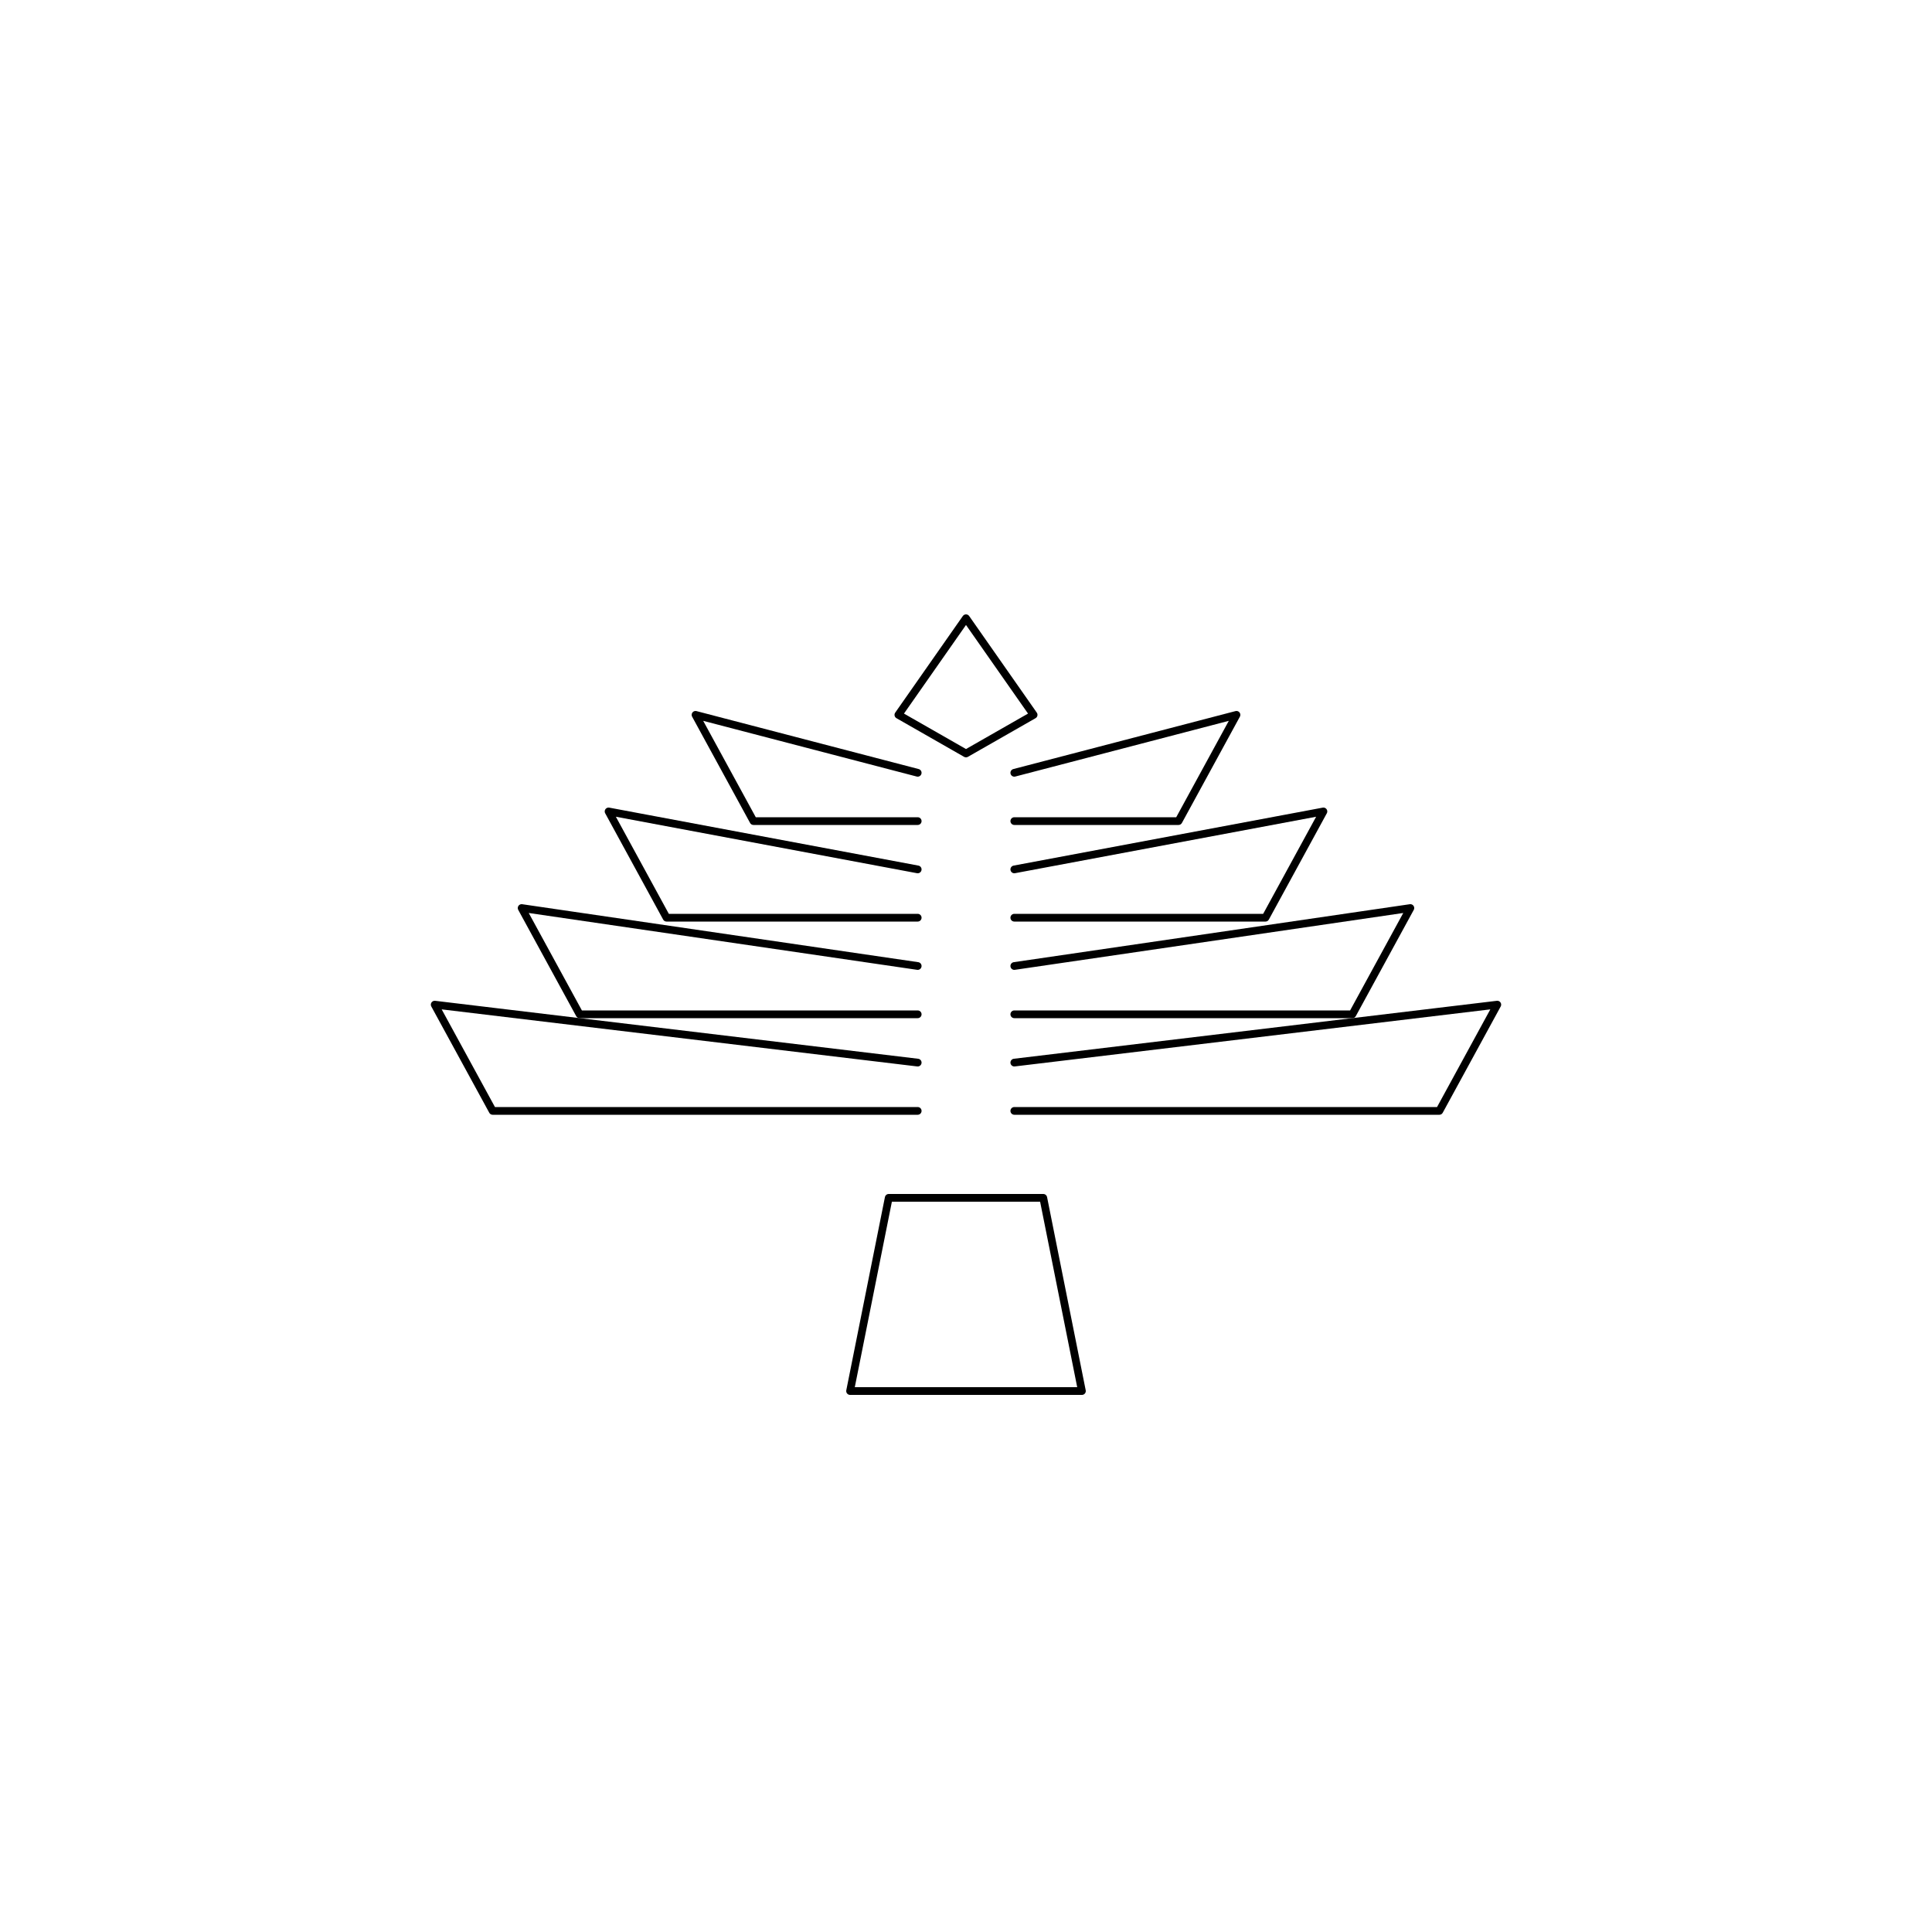
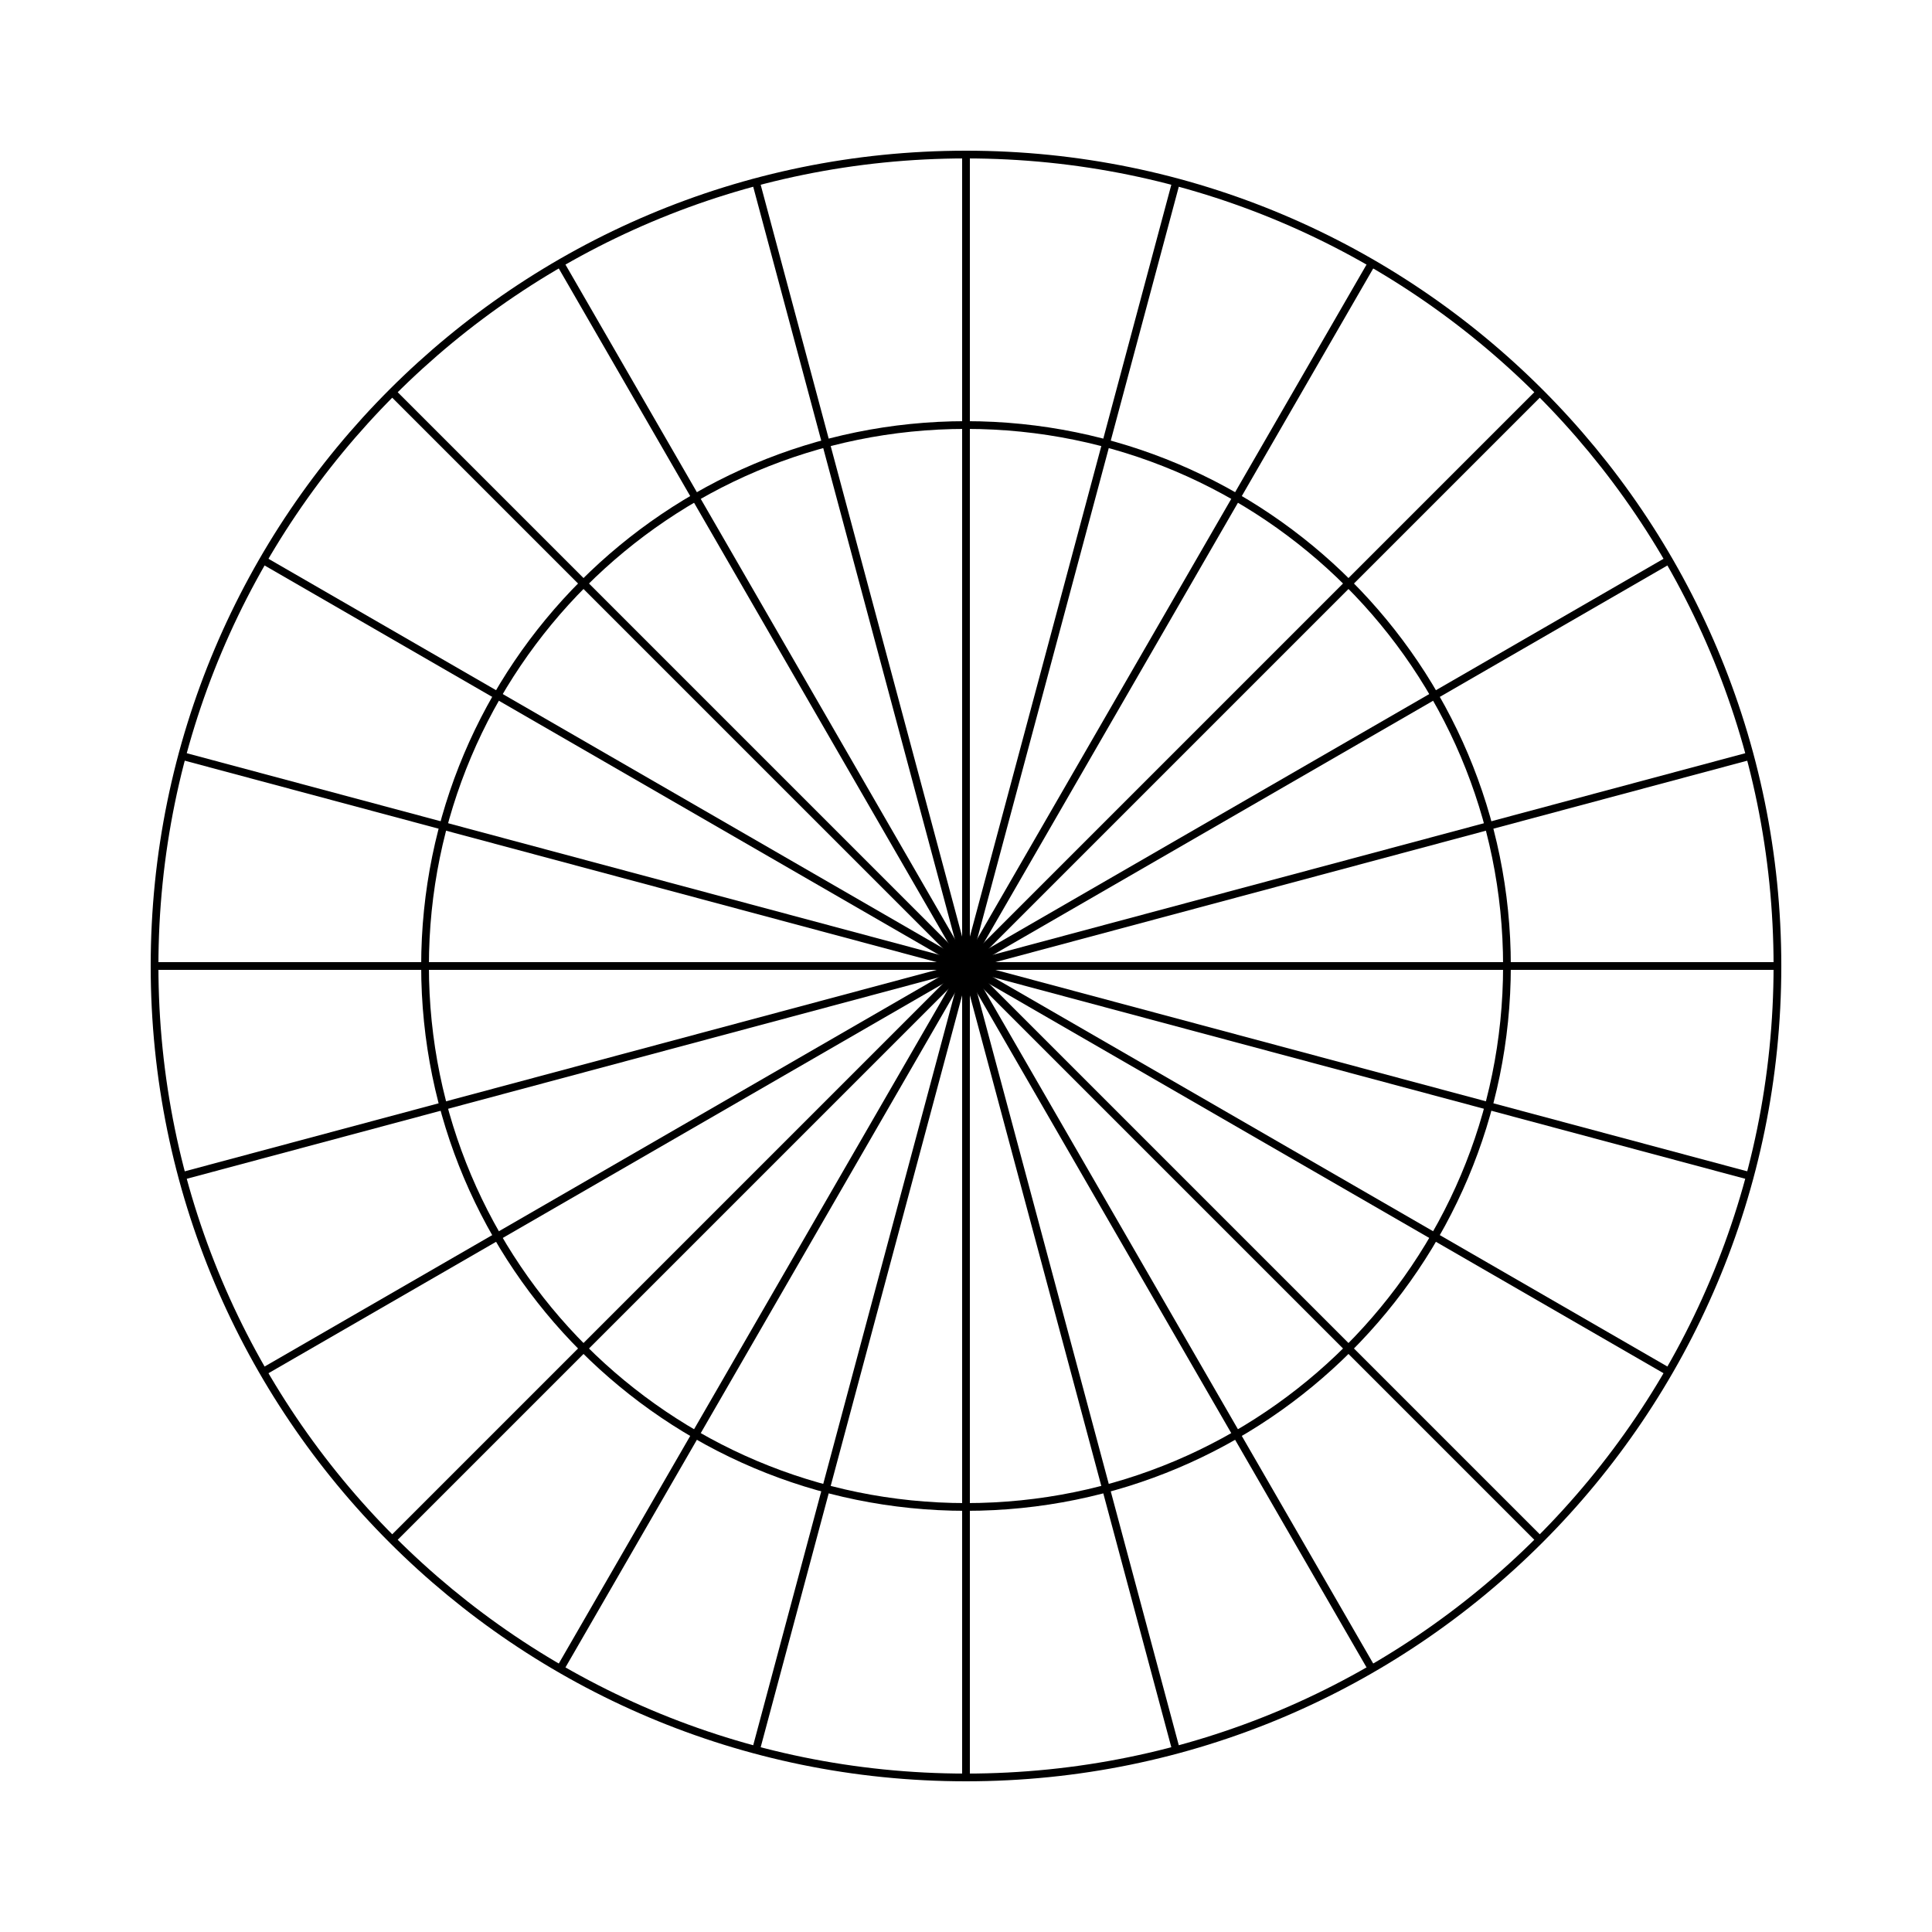
- <svg xmlns="http://www.w3.org/2000/svg" viewBox="0 0 1000 1000" width="1000" height="1000">
-   <g fill="none" stroke="#000000" stroke-linecap="round" stroke-linejoin="round">
-     <polygon points="500.0,320.0 535.0,370.0 500.0,390.0 465.0,370.0" stroke-width="4" />
-     <path d="M 525.0 400.0 L 640.0 370.0 L 610.0 425.0 L 525.0 425.0" stroke-width="4" />
-     <path d="M 475.0 400.0 L 360.0 370.0 L 390.0 425.0 L 475.0 425.0" stroke-width="4" />
-     <path d="M 525.0 450.0 L 685.0 420.0 L 655.0 475.0 L 525.0 475.0" stroke-width="4" />
-     <path d="M 475.0 450.0 L 315.0 420.0 L 345.0 475.0 L 475.0 475.0" stroke-width="4" />
-     <path d="M 525.0 500.0 L 730.0 470.0 L 700.0 525.0 L 525.0 525.0" stroke-width="4" />
-     <path d="M 475.0 500.0 L 270.0 470.0 L 300.0 525.0 L 475.0 525.0" stroke-width="4" />
-     <path d="M 525.0 550.0 L 775.0 520.0 L 745.0 575.0 L 525.0 575.0" stroke-width="4" />
-     <path d="M 475.0 550.0 L 225.0 520.0 L 255.0 575.0 L 475.0 575.0" stroke-width="4" />
-     <polygon points="460.0,620.0 540.0,620.0 560.0,720.0 440.0,720.0" stroke-width="4" />
+ <svg xmlns="http://www.w3.org/2000/svg" viewBox="0 0 1000 1000">
+   <g fill="none" stroke="#000" stroke-width="4">
+     <circle cx="500" cy="500" r="420" />
+     <circle cx="500" cy="500" r="280" />
+     <line x1="500" y1="500" x2="920.0" y2="500.0" />
+     <line x1="500" y1="500" x2="905.7" y2="608.7" />
+     <line x1="500" y1="500" x2="863.7" y2="710.0" />
+     <line x1="500" y1="500" x2="797.0" y2="797.0" />
+     <line x1="500" y1="500" x2="710.0" y2="863.7" />
+     <line x1="500" y1="500" x2="608.7" y2="905.7" />
+     <line x1="500" y1="500" x2="500.0" y2="920.0" />
+     <line x1="500" y1="500" x2="391.3" y2="905.7" />
+     <line x1="500" y1="500" x2="290.0" y2="863.7" />
+     <line x1="500" y1="500" x2="203.0" y2="797.0" />
+     <line x1="500" y1="500" x2="136.3" y2="710.0" />
+     <line x1="500" y1="500" x2="94.3" y2="608.7" />
+     <line x1="500" y1="500" x2="80.0" y2="500.0" />
+     <line x1="500" y1="500" x2="94.3" y2="391.3" />
+     <line x1="500" y1="500" x2="136.3" y2="290.0" />
+     <line x1="500" y1="500" x2="203.0" y2="203.0" />
+     <line x1="500" y1="500" x2="290.0" y2="136.3" />
+     <line x1="500" y1="500" x2="391.3" y2="94.3" />
+     <line x1="500" y1="500" x2="500.0" y2="80.0" />
+     <line x1="500" y1="500" x2="608.7" y2="94.3" />
+     <line x1="500" y1="500" x2="710.0" y2="136.3" />
+     <line x1="500" y1="500" x2="797.0" y2="203.0" />
+     <line x1="500" y1="500" x2="863.7" y2="290.0" />
+     <line x1="500" y1="500" x2="905.7" y2="391.3" />
  </g>
</svg>
